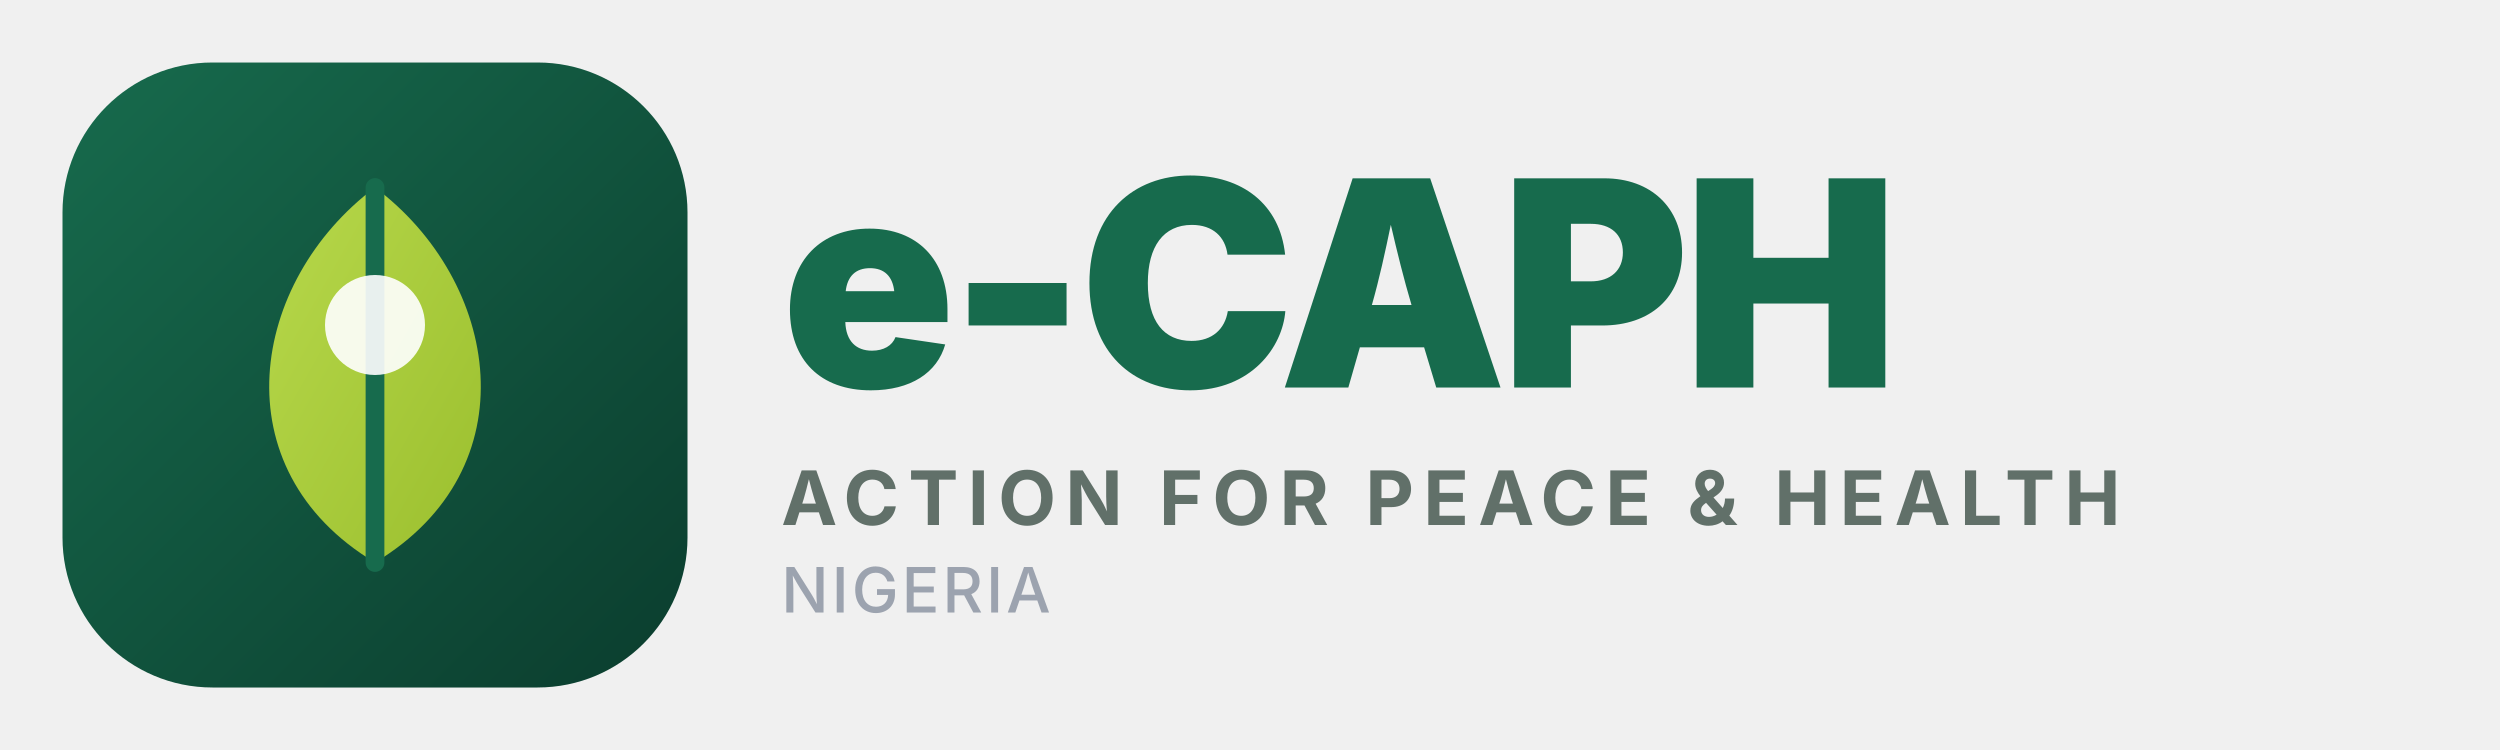
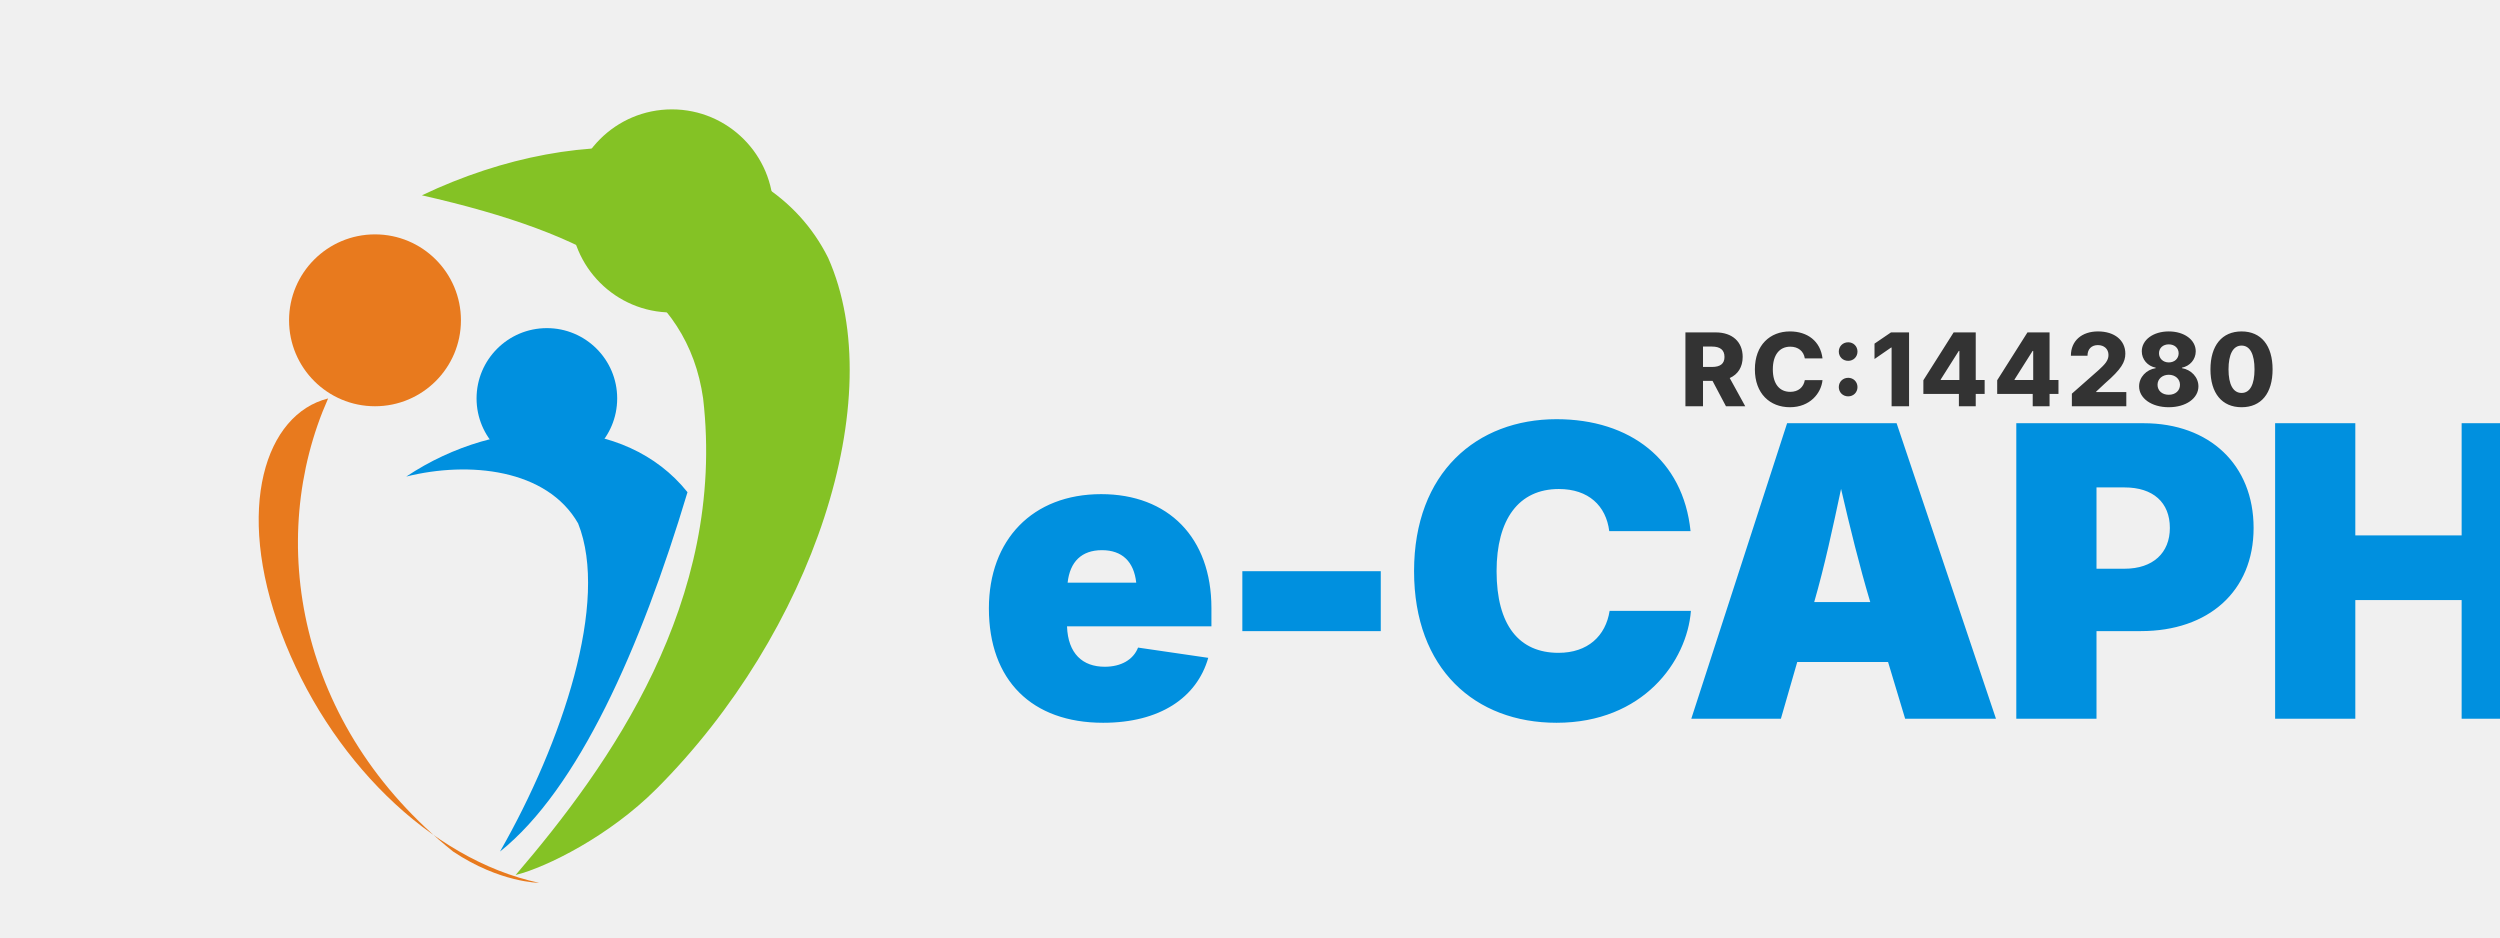
- <svg xmlns="http://www.w3.org/2000/svg" viewBox="0 0 400 120" width="100%" height="100%">
-   <defs>
-     <linearGradient id="grad1" x1="0%" y1="0%" x2="100%" y2="100%">
-       <stop offset="0%" style="stop-color:#176B4D;stop-opacity:1" />
-       <stop offset="100%" style="stop-color:#0B3D2E;stop-opacity:1" />
-     </linearGradient>
-     <linearGradient id="grad2" x1="0%" y1="0%" x2="100%" y2="100%">
-       <stop offset="0%" style="stop-color:#B7D84B;stop-opacity:1" />
-       <stop offset="100%" style="stop-color:#9BBF2E;stop-opacity:1" />
-     </linearGradient>
-   </defs>
-   <g transform="translate(10, 10)">
-     <rect x="0" y="0" width="100" height="100" rx="24" fill="url(#grad1)" />
-     <path d="M 50 20 C 30 35 25 65 50 80 C 75 65 70 35 50 20 Z" fill="url(#grad2)" />
-     <path d="M 50 20 L 50 80" stroke="#176B4D" stroke-width="3" stroke-linecap="round" />
-     <circle cx="50" cy="42" r="8" fill="#FFFFFF" opacity="0.9" />
+ <svg xmlns="http://www.w3.org/2000/svg" viewBox="0 0 320 120" width="100%" height="100%">
+   <g transform="translate(10, 5)">
+     <circle cx="76" cy="22" r="13" fill="#84C225" />
+     <path d="M 44 20 C 65 10, 88 12, 96 28 C 104 46, 94 76, 74 96 C 68 102, 60 106, 56 107 C 68 93, 83 72, 80 46 C 78 32, 66 25, 44 20 Z" fill="#84C225" />
+     <circle cx="38" cy="36" r="11" fill="#E87A1E" />
+     <path d="M 32 46 C 24 64, 28 88, 48 104 C 54 108, 59 108, 59 108 C 45 105, 32 92, 26 76 C 20 60, 24 48, 32 46 Z" fill="#E87A1E" />
+     <circle cx="60" cy="46" r="9" fill="#0090DF" />
+     <path d="M 42 56 C 54 48, 70 48, 78 58 C 72 78, 64 96, 54 104 C 62 90, 68 72, 64 62 C 60 55, 50 54, 42 56 Z" fill="#0090DF" />
  </g>
-   <text x="125" y="62" font-family="'Manrope', 'Inter', sans-serif" font-weight="900" font-size="46" fill="#176B4D" letter-spacing="-1">e-CAPH</text>
-   <text x="125" y="84" font-family="'Inter', sans-serif" font-weight="700" font-size="12" fill="#617069" letter-spacing="1.5">ACTION FOR PEACE &amp; HEALTH</text>
-   <text x="125" y="98" font-family="'Inter', sans-serif" font-weight="500" font-size="10" fill="#9CA3AF" letter-spacing="0.5">NIGERIA</text>
+   <text x="215" y="52" font-family="'Inter', 'Arial', sans-serif" font-weight="800" font-size="13" fill="#333333" letter-spacing="0.5">RC:144280</text>
+   <text x="125" y="92" font-family="'Inter', 'Arial', sans-serif" font-weight="900" font-size="52" fill="#0090DF" letter-spacing="-1">e-CAPH</text>
</svg>
